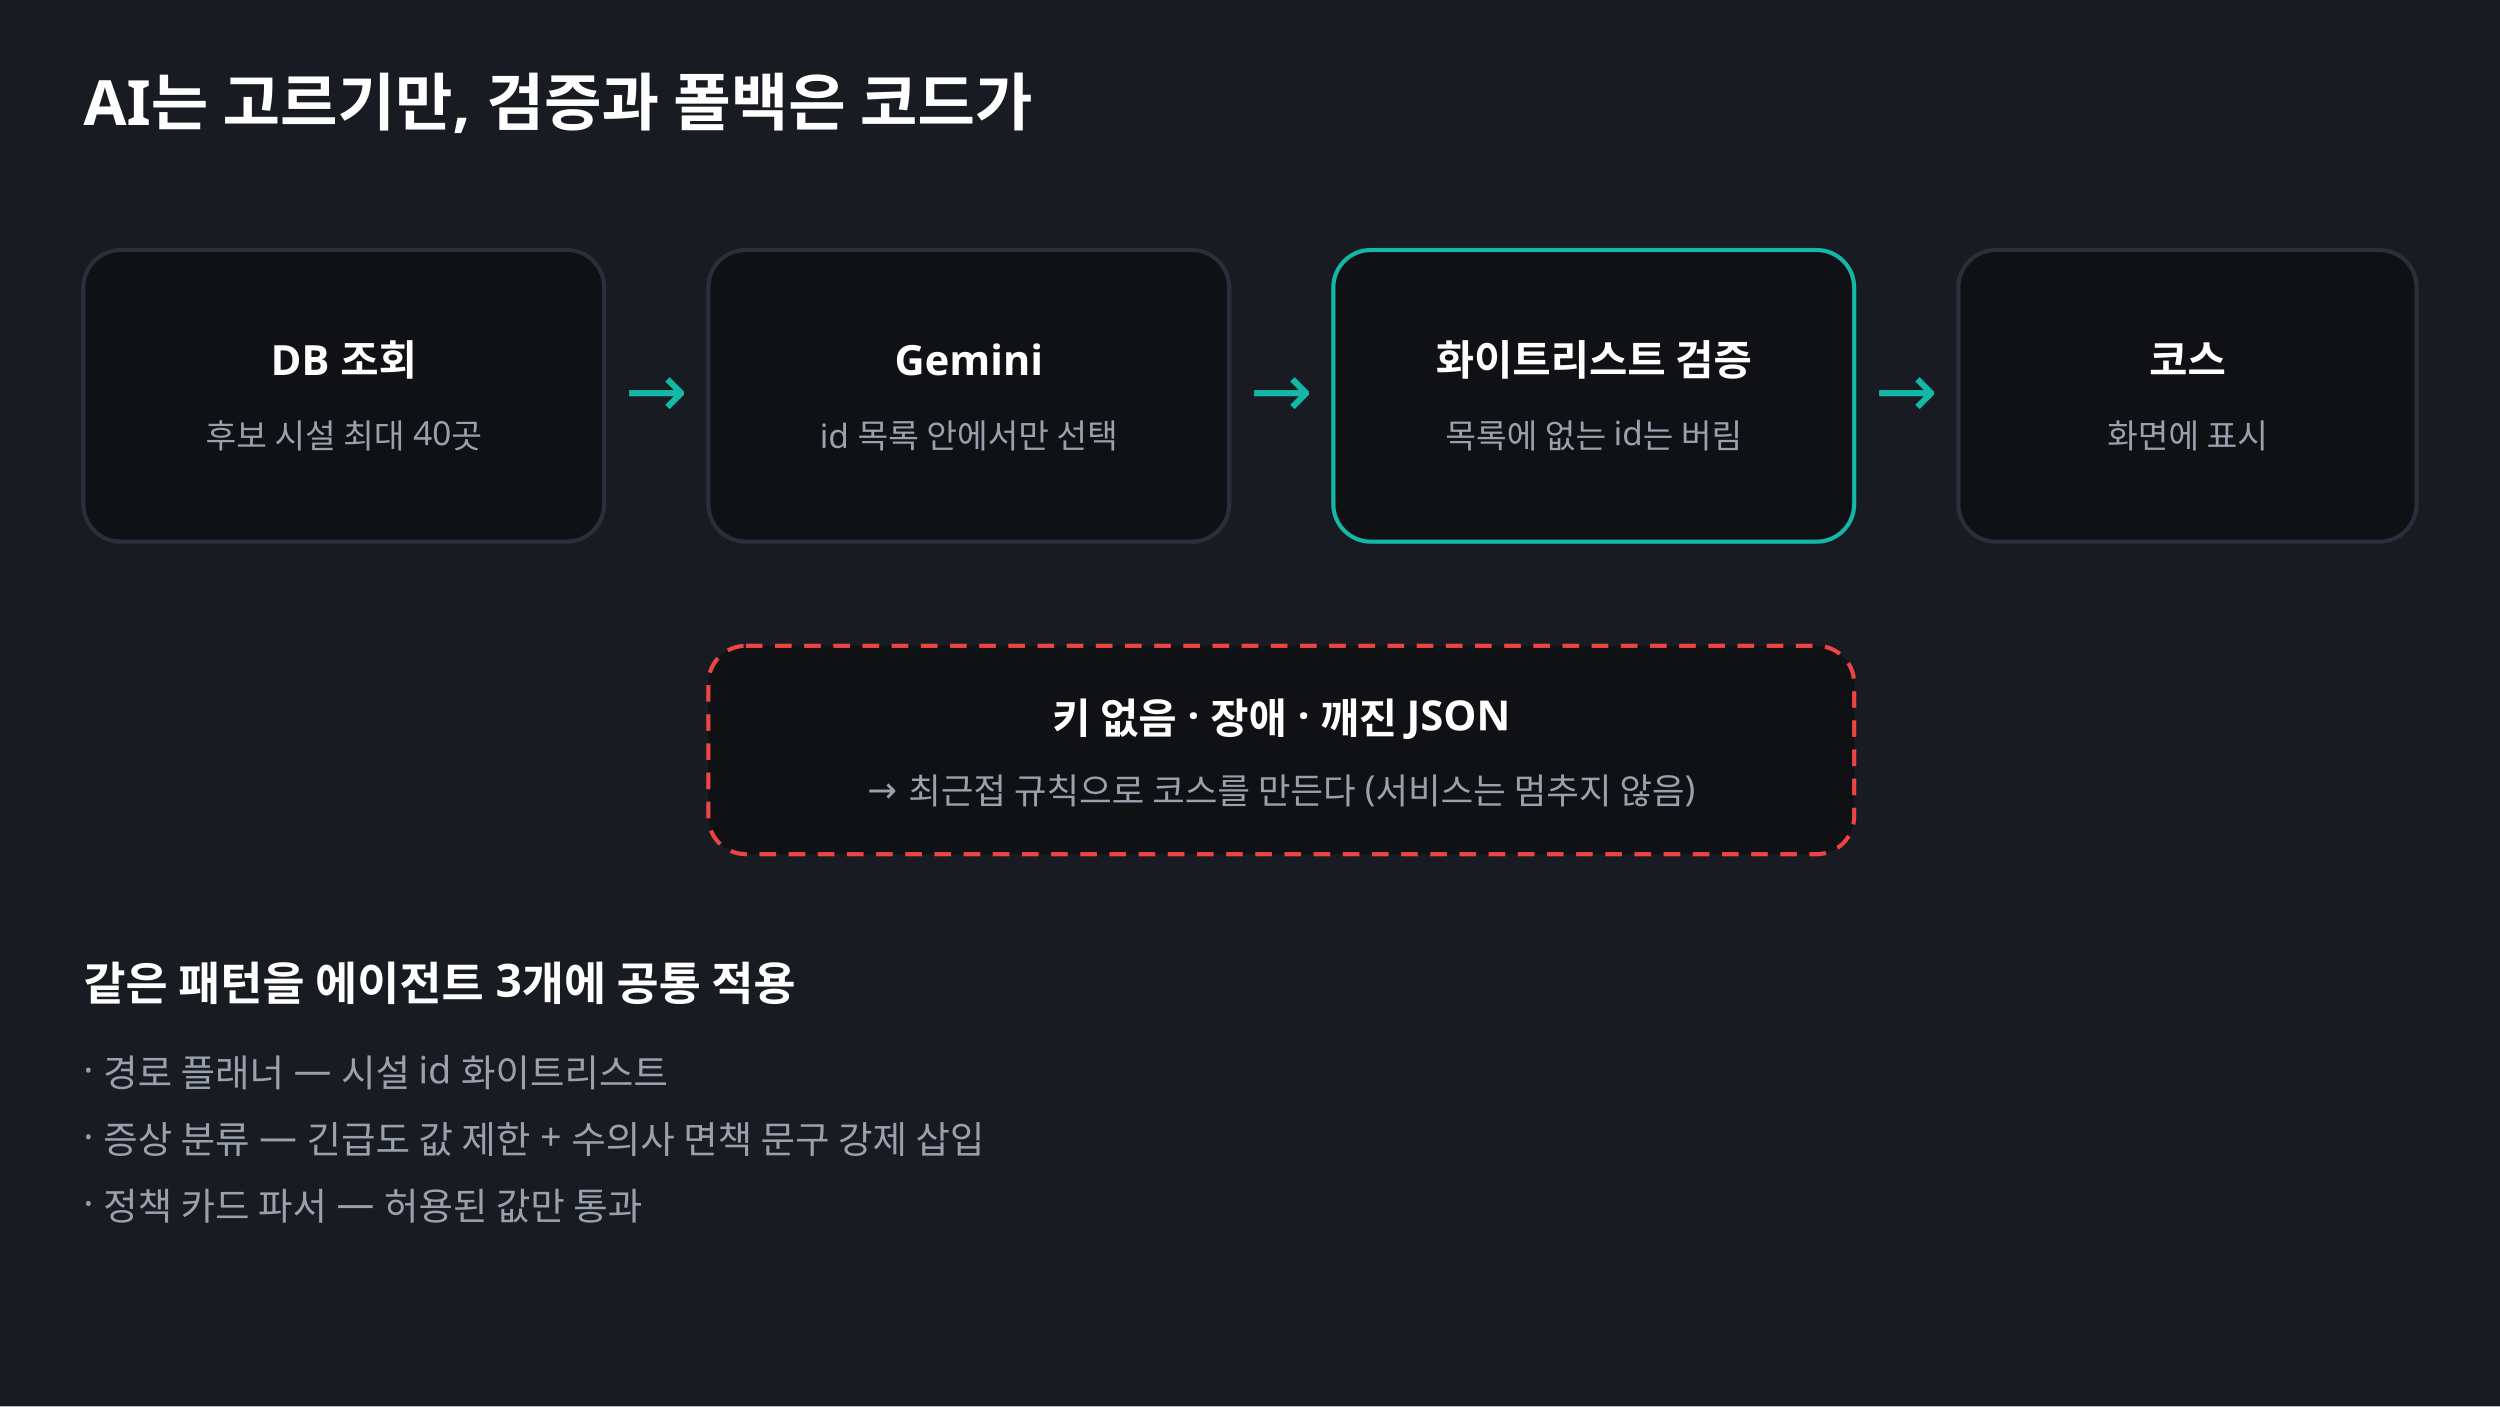
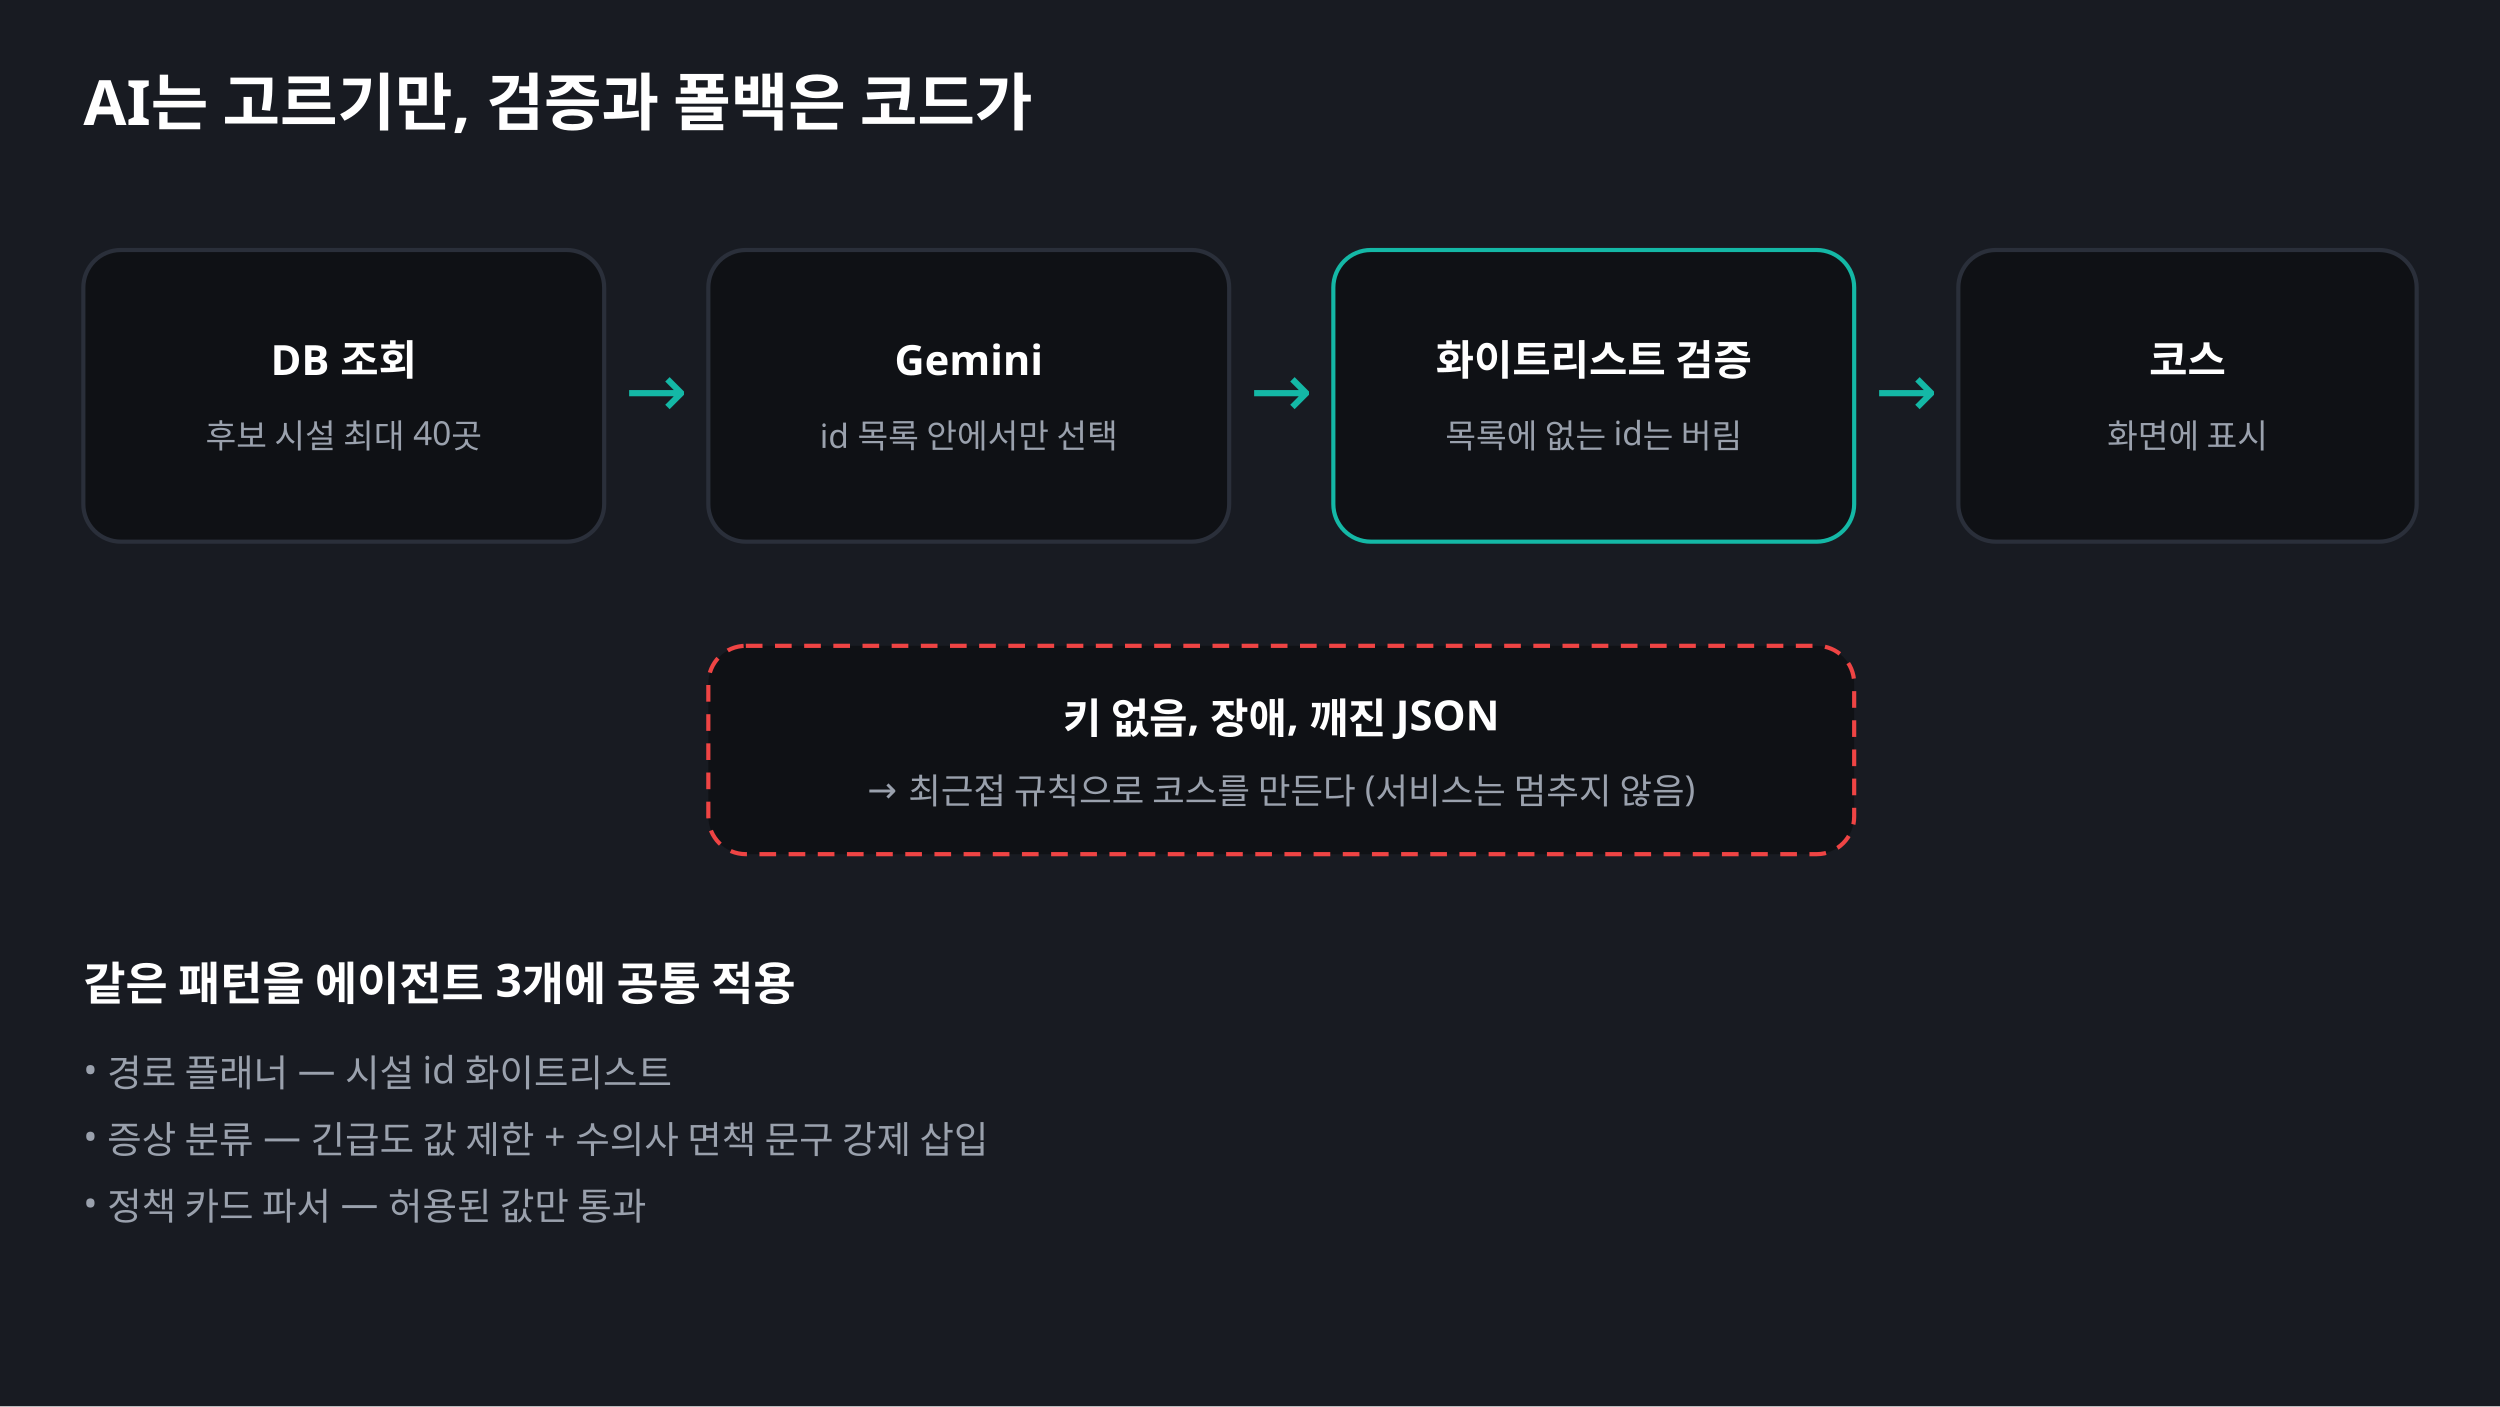
<svg xmlns="http://www.w3.org/2000/svg" viewBox="0 0 1200 675" font-family="Pretendard, 'Apple SD Gothic Neo', sans-serif">
  <rect width="1200" height="675" fill="#181b22" />
  <text x="40" y="60" fill="#fff" font-size="30" font-weight="700">AI는 고르기만, 검증과 폴백은 코드가</text>
  <g font-size="20" font-weight="700" text-anchor="middle">
    <rect x="40" y="120" width="250" height="140" rx="18" fill="#0f1115" stroke="#2a2f3a" stroke-width="2" />
    <text x="165" y="180" fill="#fff">DB 조회</text>
    <text x="165" y="215" fill="#9aa1ad" font-size="16" font-weight="400">후보 시설 최대 40곳</text>
    <rect x="340" y="120" width="250" height="140" rx="18" fill="#0f1115" stroke="#2a2f3a" stroke-width="2" />
    <text x="465" y="180" fill="#fff">Gemini</text>
    <text x="465" y="215" fill="#9aa1ad" font-size="16" font-weight="400">id 목록 안에서만 선택</text>
    <rect x="640" y="120" width="250" height="140" rx="18" fill="#0f1115" stroke="#14b8a6" stroke-width="2" />
    <text x="765" y="180" fill="#fff">화이트리스트 검증</text>
    <text x="765" y="215" fill="#9aa1ad" font-size="16" font-weight="400">목록에 없는 id는 버림</text>
    <rect x="940" y="120" width="220" height="140" rx="18" fill="#0f1115" stroke="#2a2f3a" stroke-width="2" />
    <text x="1050" y="180" fill="#fff">코스</text>
    <text x="1050" y="215" fill="#9aa1ad" font-size="16" font-weight="400">화면에 표시</text>
  </g>
  <g fill="#14b8a6" font-size="36" text-anchor="middle">
    <text x="315" y="200">→</text>
    <text x="615" y="200">→</text>
    <text x="915" y="200">→</text>
  </g>
  <rect x="340" y="310" width="550" height="100" rx="18" fill="#0f1115" stroke="#ef4444" stroke-width="2" stroke-dasharray="8 6" />
-   <text x="615" y="352" fill="#fff" font-size="20" font-weight="700" text-anchor="middle">키 없음 · 장애 · 깨진 JSON</text>
+   <text x="615" y="352" fill="#fff" font-size="20" font-weight="700" text-anchor="middle">키 없음, 장애, 깨진 JSON</text>
  <text x="615" y="385" fill="#9aa1ad" font-size="17" text-anchor="middle">→ 최근접 규칙으로 코스를 만든다 (서비스는 멈추지 않음)</text>
  <text x="40" y="480" fill="#fff" font-size="22" font-weight="700">같은 패턴을 에이전트 3개에 공통 적용</text>
  <g font-size="18" fill="#9aa1ad">
-     <text x="40" y="520">· 경로 플래너 — 시설 id 화이트리스트</text>
-     <text x="40" y="552">· 증상 분류 — 긴급도 값 제한 + 수의사 면책 문구 강제 삽입</text>
-     <text x="40" y="584">· 정책 카드 파서 — 허용된 값만 통과</text>
+     <text x="40" y="520">• 경로 플래너 — 시설 id 화이트리스트</text>
+     <text x="40" y="552">• 증상 분류 — 긴급도 값 제한 + 수의사 면책 문구 강제 삽입</text>
+     <text x="40" y="584">• 정책 카드 파서 — 허용된 값만 통과</text>
  </g>
</svg>
